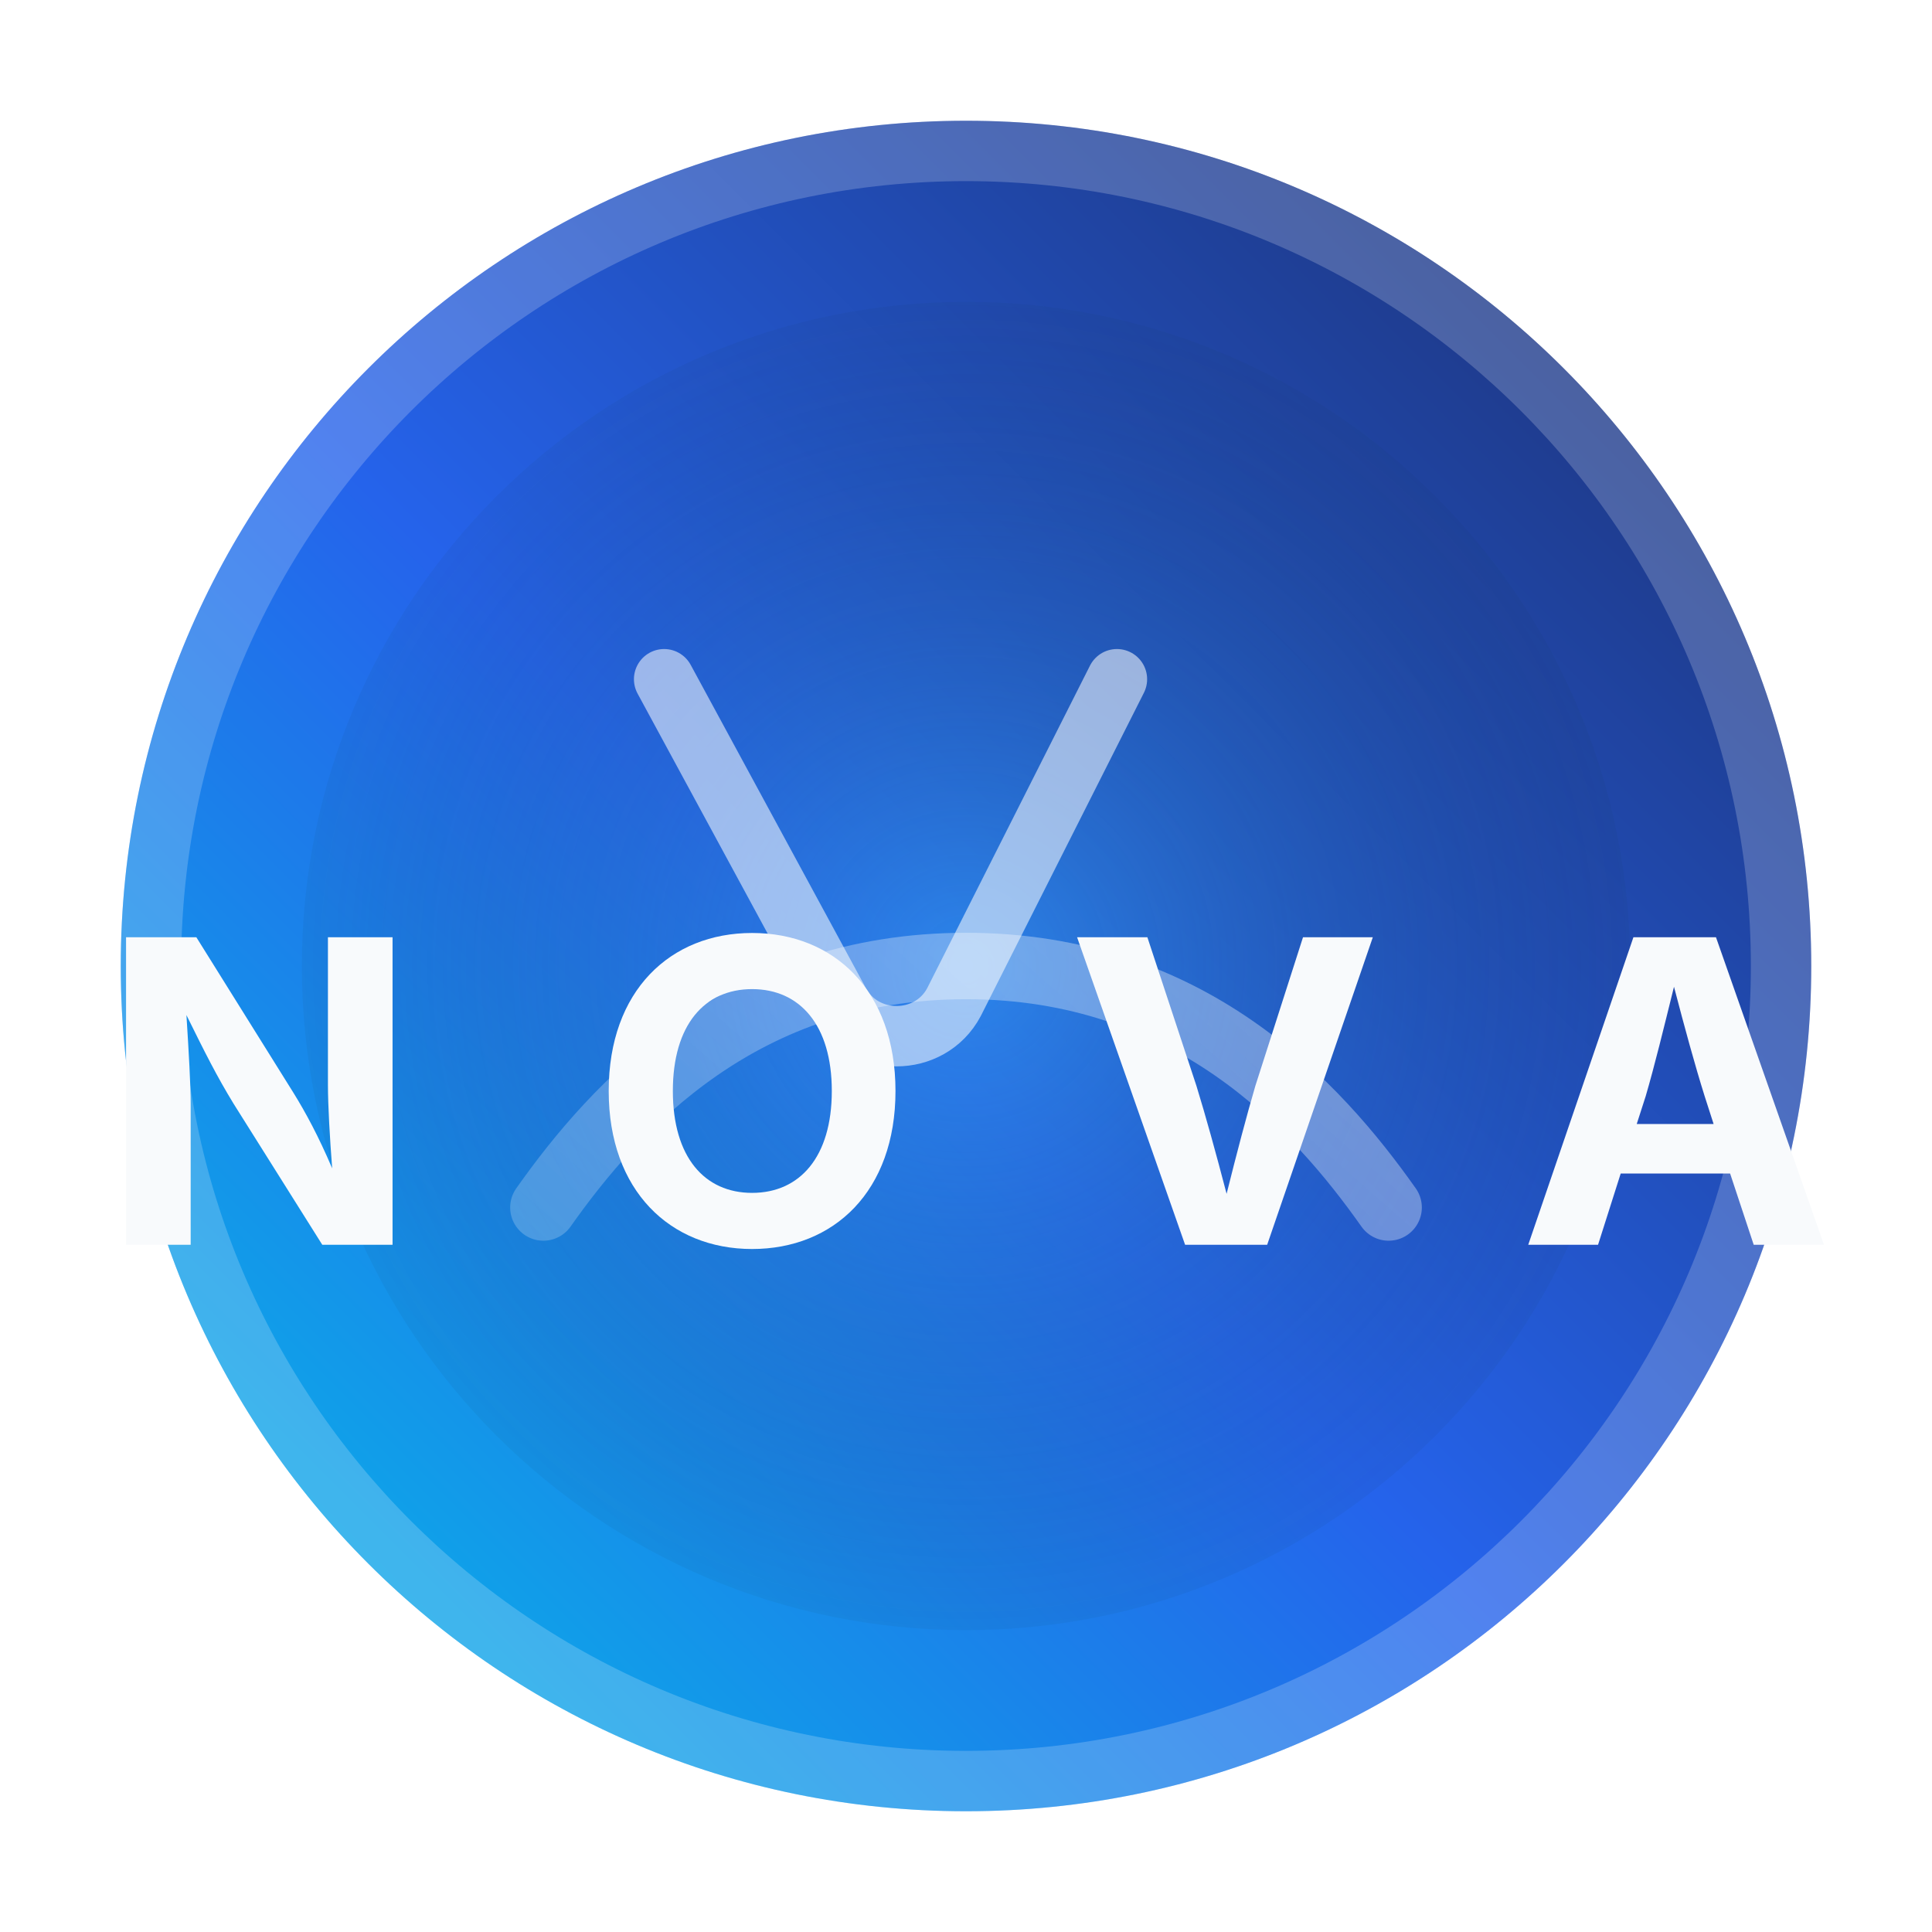
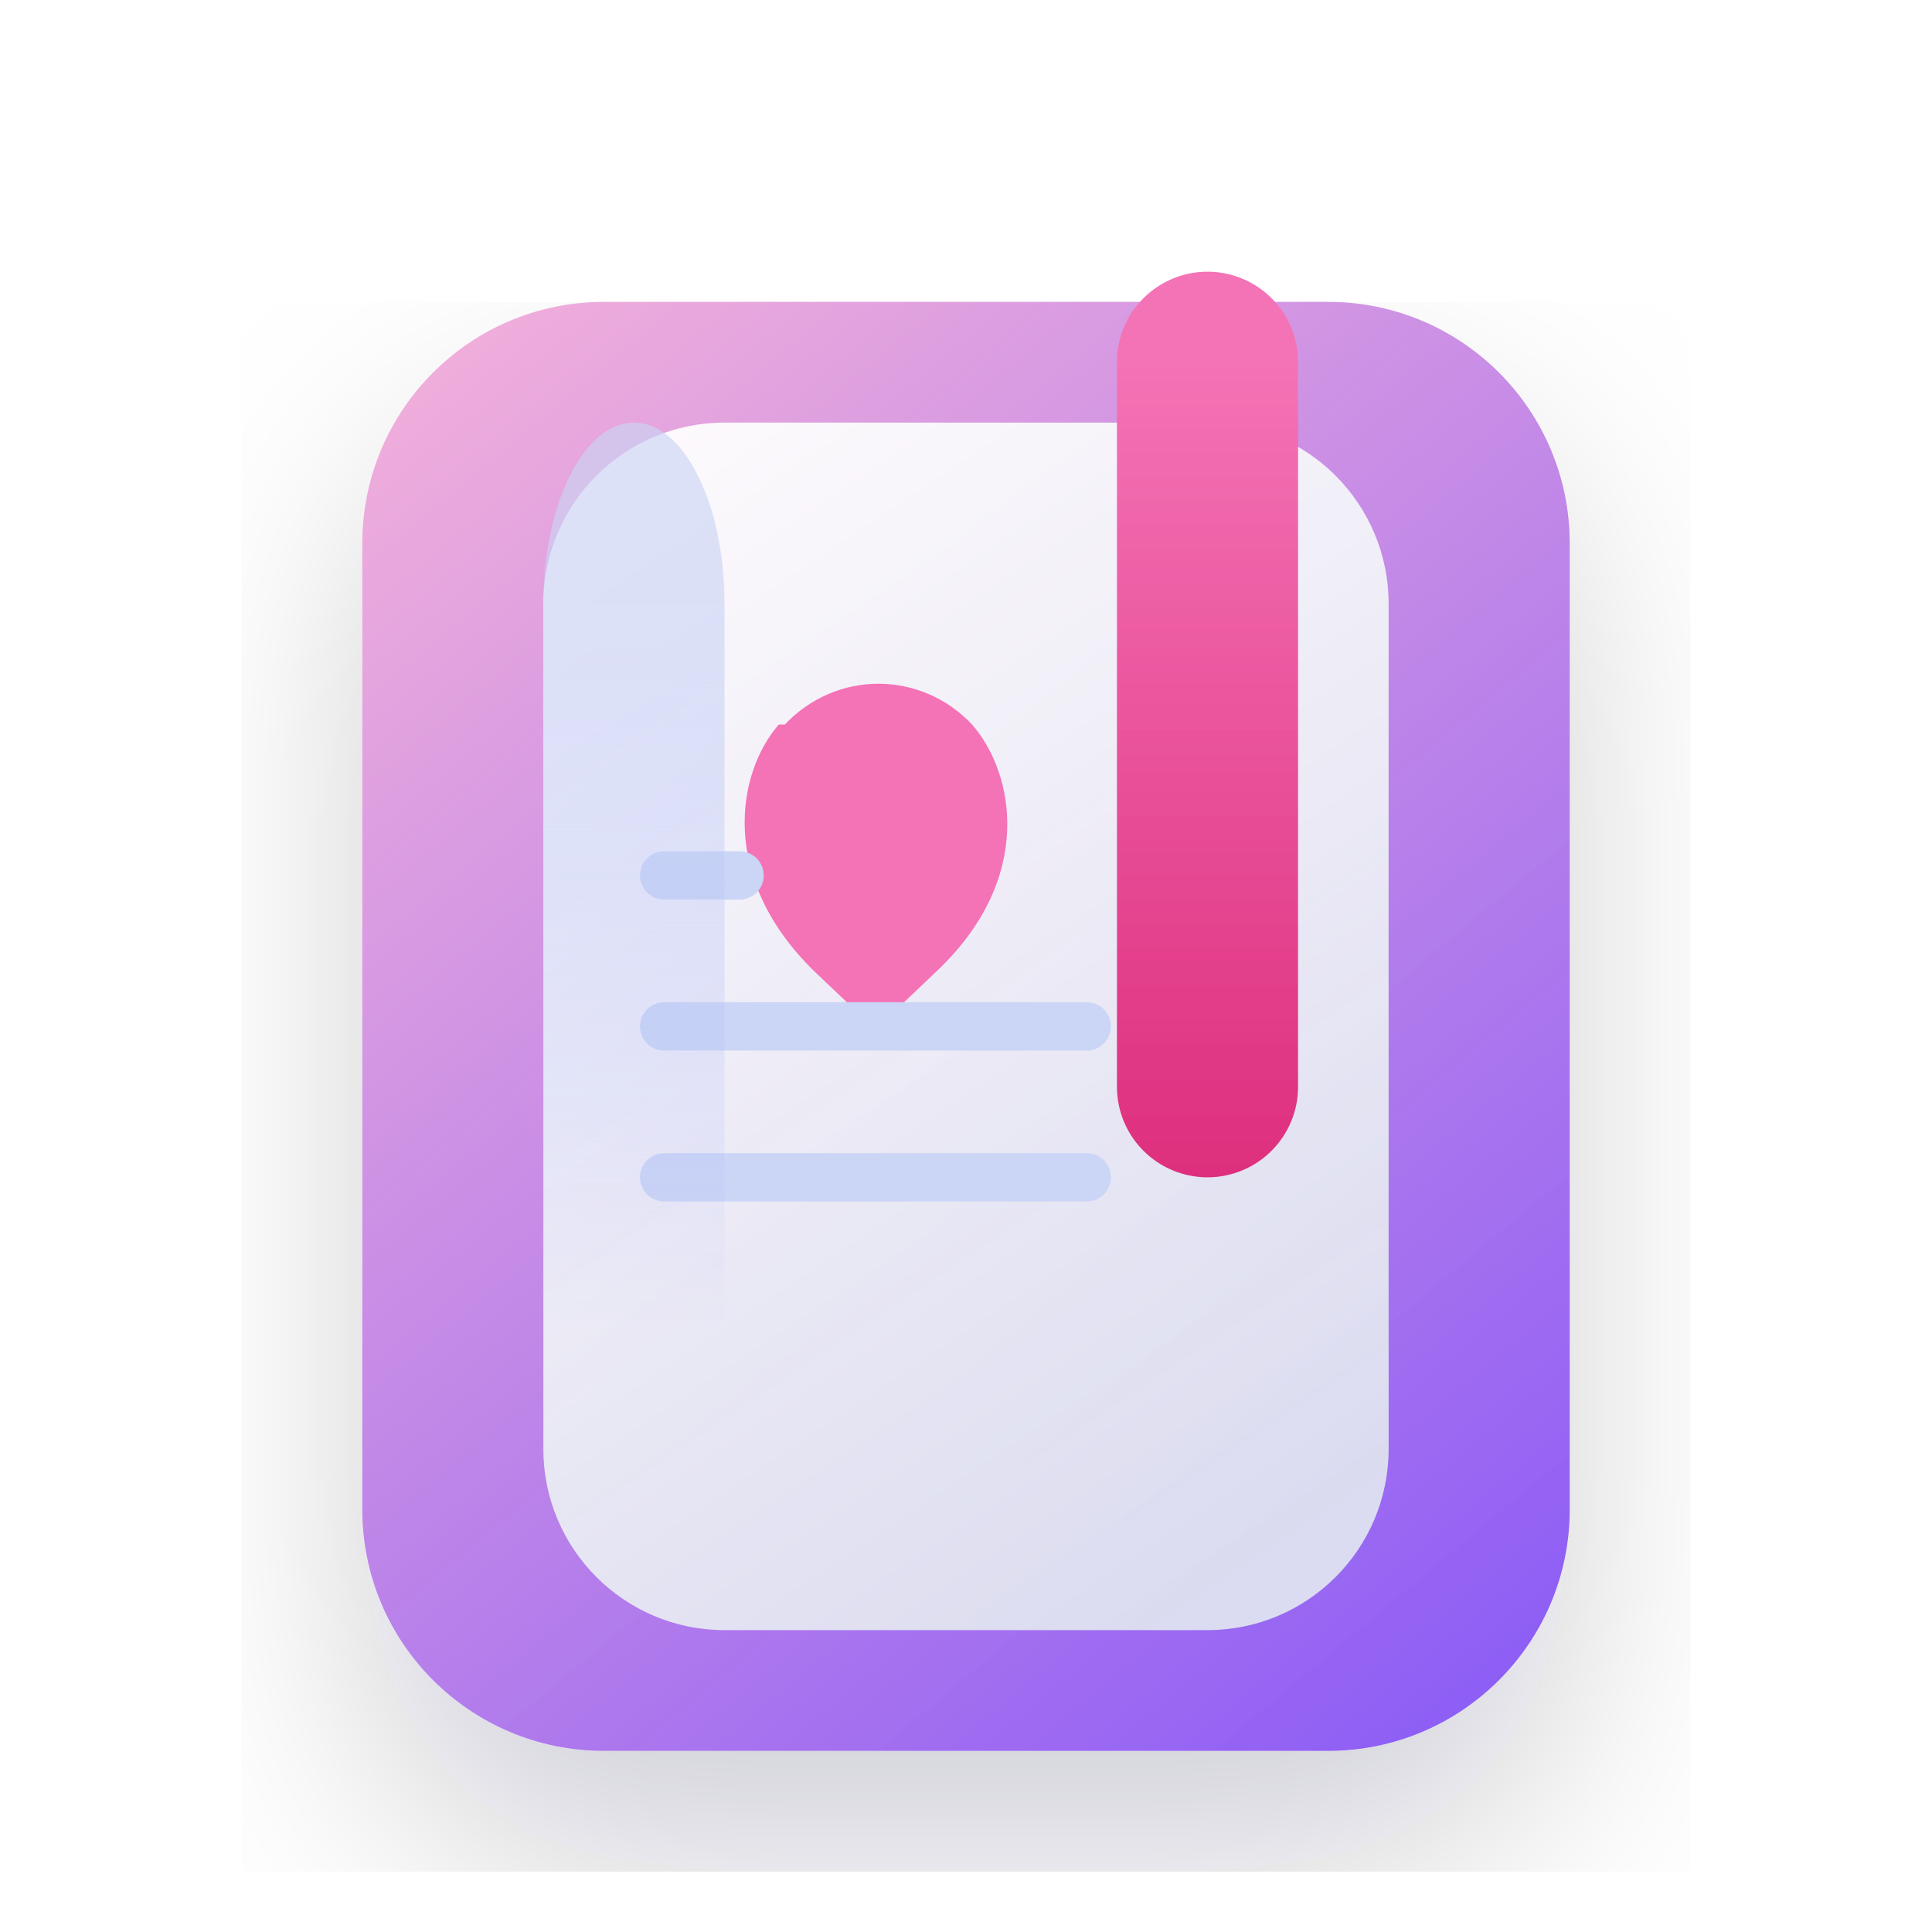
<svg xmlns="http://www.w3.org/2000/svg" width="64" height="64" viewBox="0 0 64 64" fill="none">
  <defs>
-     <radialGradient id="novaGlow" cx="0" cy="0" r="1" gradientUnits="userSpaceOnUse" gradientTransform="translate(32 32) scale(26)">
-       <stop offset="0" stop-color="#38BDF8" stop-opacity="0.4" />
-       <stop offset="1" stop-color="#0F172A" stop-opacity="0" />
-     </radialGradient>
-     <linearGradient id="novaRing" x1="12" y1="52" x2="52" y2="12" gradientUnits="userSpaceOnUse">
-       <stop offset="0" stop-color="#0EA5E9" />
-       <stop offset="0.45" stop-color="#2563EB" />
-       <stop offset="1" stop-color="#1E3A8A" />
+     <linearGradient id="coverGradient" x1="12" y1="8" x2="52" y2="56" gradientUnits="userSpaceOnUse">
+       <stop offset="0" stop-color="#F8B4D9" />
+       <stop offset="1" stop-color="#8B5CF6" />
    </linearGradient>
-     <linearGradient id="novaHighlight" x1="18" y1="48" x2="46" y2="16" gradientUnits="userSpaceOnUse">
-       <stop offset="0" stop-color="rgba(255,255,255,0.18)" />
-       <stop offset="1" stop-color="rgba(255,255,255,0.45)" />
+     <linearGradient id="pageGradient" x1="20" y1="14" x2="44" y2="50" gradientUnits="userSpaceOnUse">
+       <stop offset="0" stop-color="#FFFFFF" stop-opacity="0.95" />
+       <stop offset="1" stop-color="#E2E8F0" stop-opacity="0.9" />
    </linearGradient>
+     <linearGradient id="bookmarkGradient" x1="40" y1="12" x2="40" y2="42" gradientUnits="userSpaceOnUse">
+       <stop offset="0" stop-color="#F472B6" />
+       <stop offset="1" stop-color="#DB2777" />
+     </linearGradient>
+     <linearGradient id="highlight" x1="24" y1="20" x2="24" y2="44" gradientUnits="userSpaceOnUse">
+       <stop offset="0" stop-color="#CBD5F5" stop-opacity="0.65" />
+       <stop offset="1" stop-color="#A5B4FC" stop-opacity="0" />
+     </linearGradient>
+     <filter id="softShadow" x="8" y="6" width="48" height="56" filterUnits="userSpaceOnUse" color-interpolation-filters="sRGB">
+       <feDropShadow dx="0" dy="4" stdDeviation="4" flood-color="rgba(15,23,42,0.18)" />
+     </filter>
  </defs>
-   <circle cx="32" cy="32" r="28" fill="url(#novaRing)" />
-   <circle cx="32" cy="32" r="22" fill="url(#novaGlow)" />
-   <circle cx="32" cy="32" r="27" stroke="rgba(255,255,255,0.2)" stroke-width="2" />
-   <path d="M18 40C20.4 36.6 24.6 32 32 32C39.4 32 43.6 36.6 46 40" stroke="url(#novaHighlight)" stroke-width="2.2" stroke-linecap="round" />
-   <path d="M22 22.5L27.8 33.2C28.6 34.7 30.8 34.7 31.6 33.2L37 22.5" stroke="rgba(255,255,255,0.55)" stroke-width="2" stroke-linecap="round" />
-   <text x="32" y="36" text-anchor="middle" font-family="'Manrope', 'Inter', 'Helvetica Neue', Arial, sans-serif" font-size="14" font-weight="700" letter-spacing="0.4em" fill="#F8FAFC" dominant-baseline="middle">
-     NOVA
-   </text>
+   <g filter="url(#softShadow)">
+     <rect x="12" y="10" width="40" height="48" rx="8" fill="url(#coverGradient)" />
+     <rect x="18" y="14" width="28" height="40" rx="6" fill="url(#pageGradient)" />
+     <path d="M40 12L40 36" stroke="url(#bookmarkGradient)" stroke-width="6" stroke-linecap="round" />
+     <path d="M26 24C27.7 22.2 30.5 22.2 32.2 24C33.6 25.6 34.3 29.1 31 32.2L29 34.1L27 32.2C23.8 29.1 24.4 25.6 25.8 24Z" fill="#F472B6" />
+     <path d="M22 34H36" stroke="#CBD5F5" stroke-width="1.6" stroke-linecap="round" />
+     <path d="M22 39H36" stroke="#CBD5F5" stroke-width="1.6" stroke-linecap="round" />
+     <path d="M22 29H24.5" stroke="#CBD5F5" stroke-width="1.6" stroke-linecap="round" />
+     <rect x="18" y="14" width="6" height="40" rx="6" fill="url(#highlight)" />
+   </g>
</svg>
